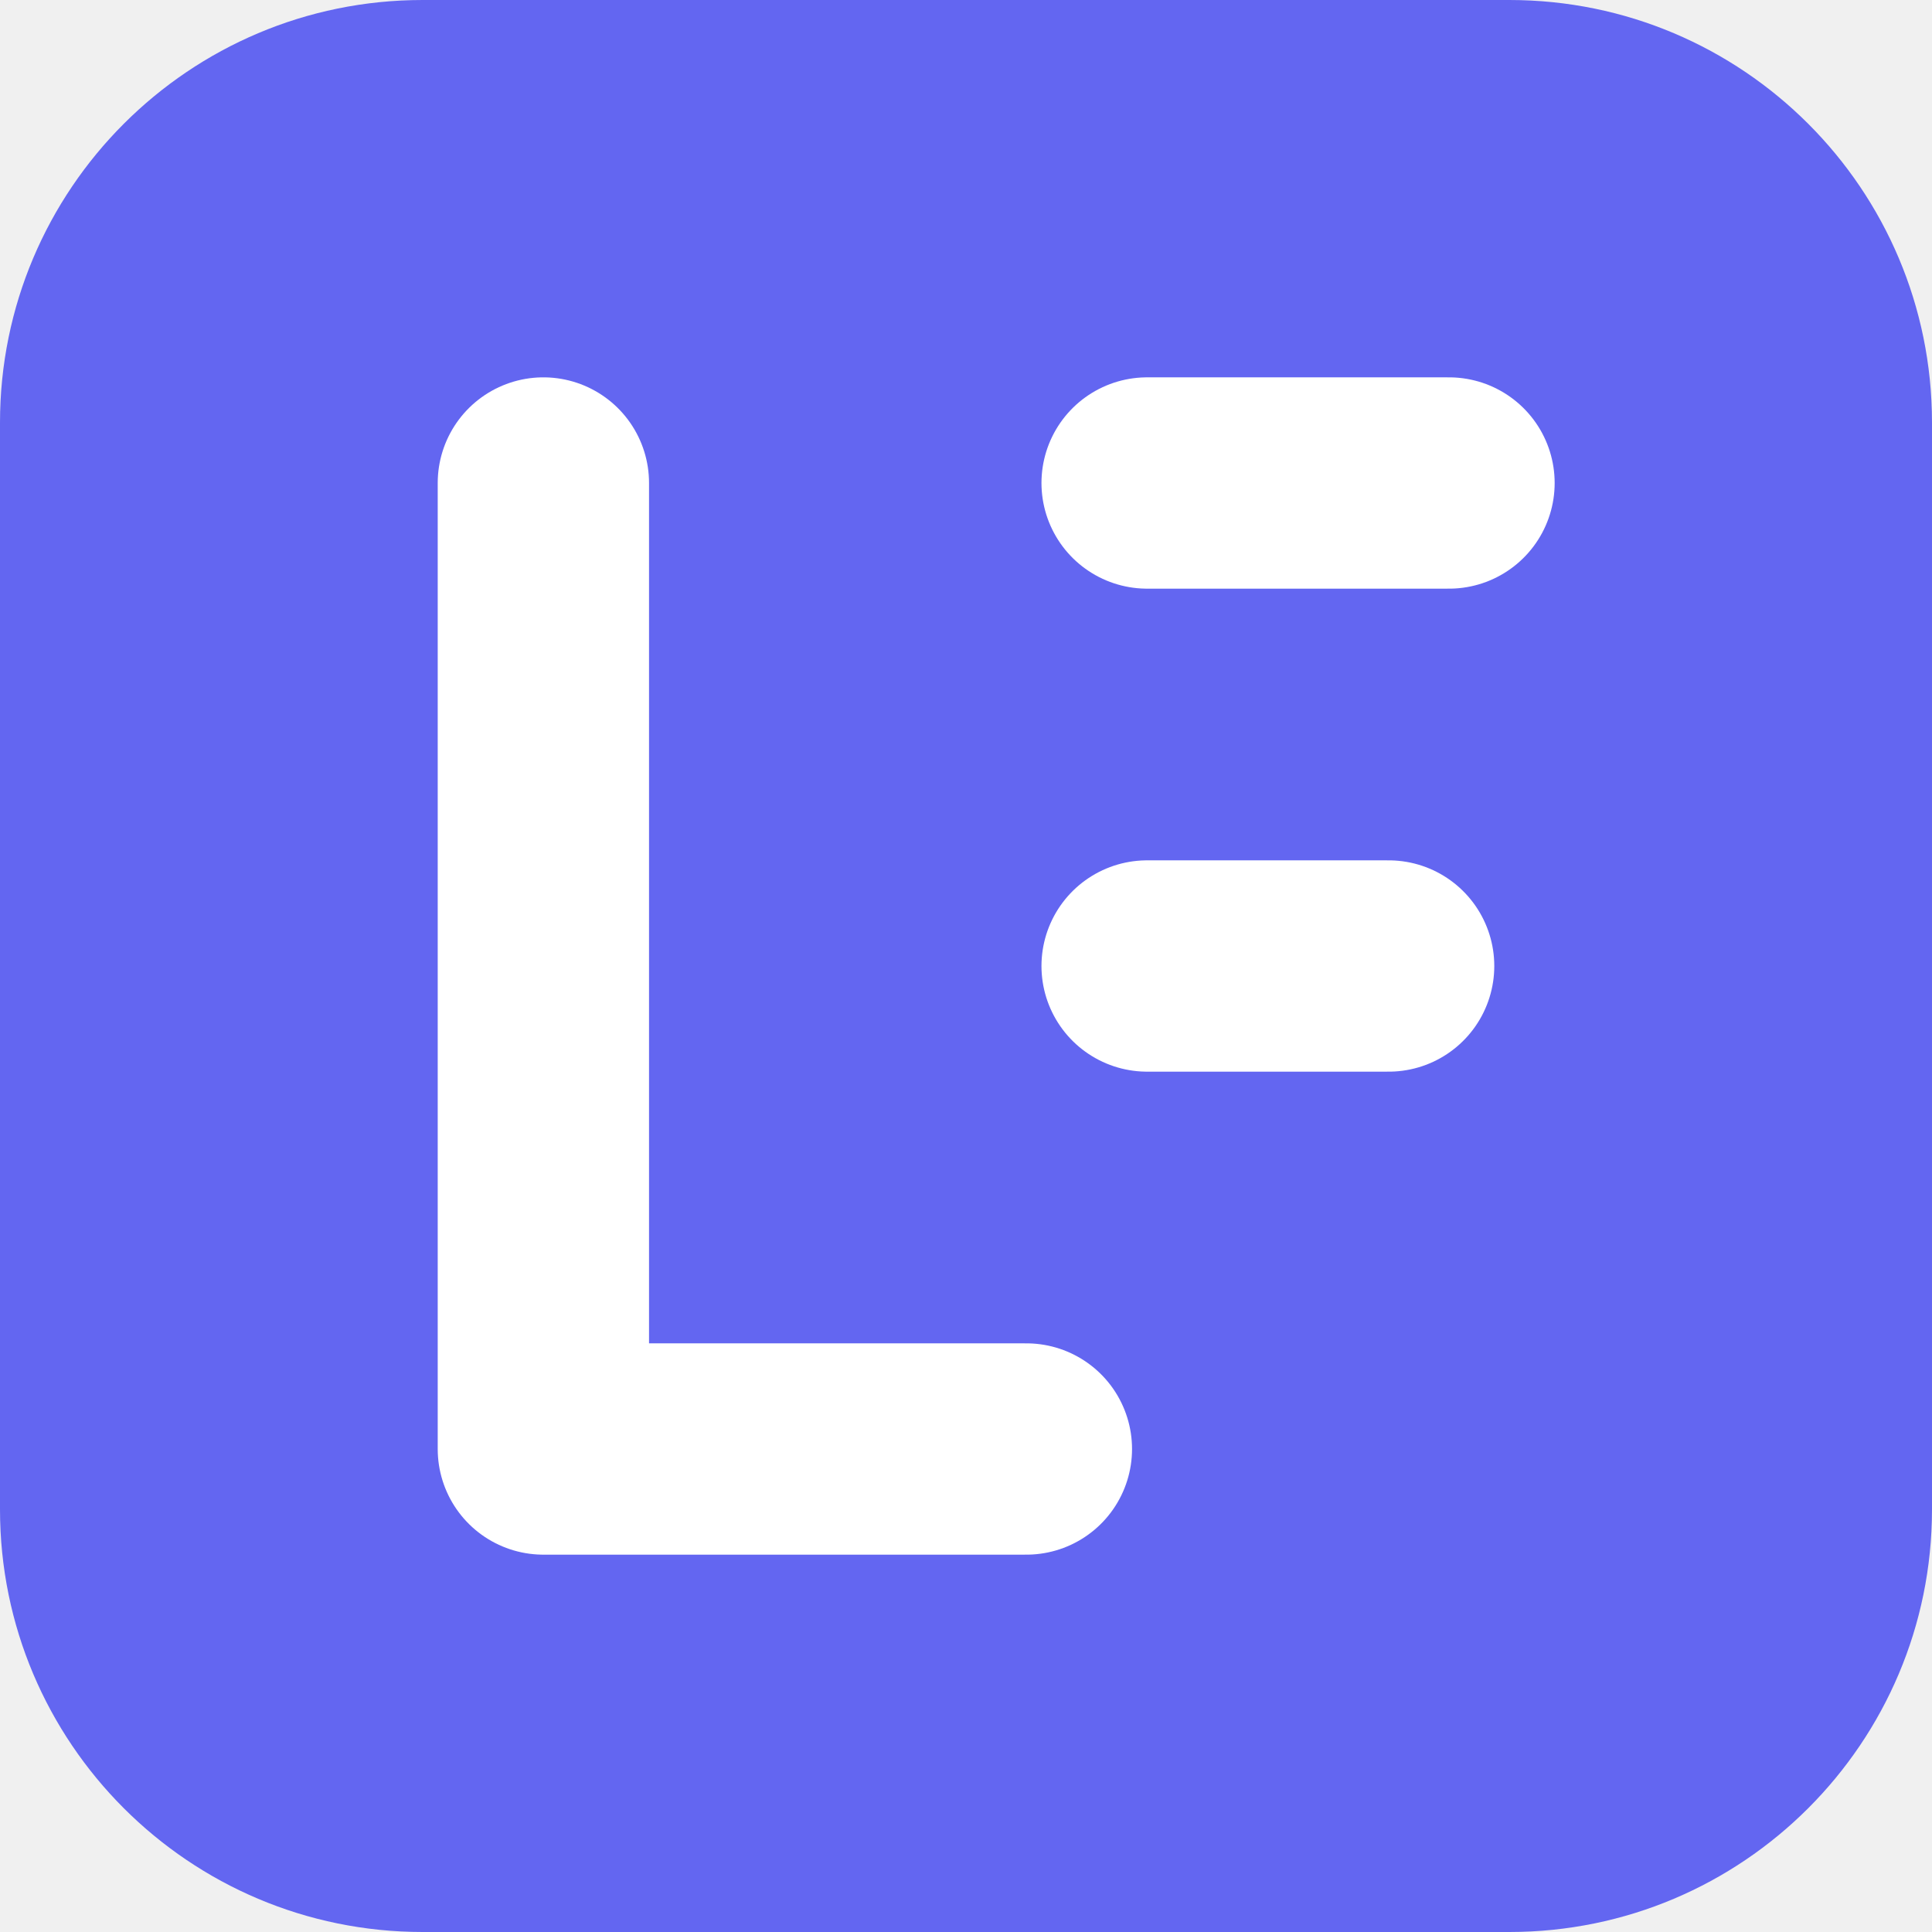
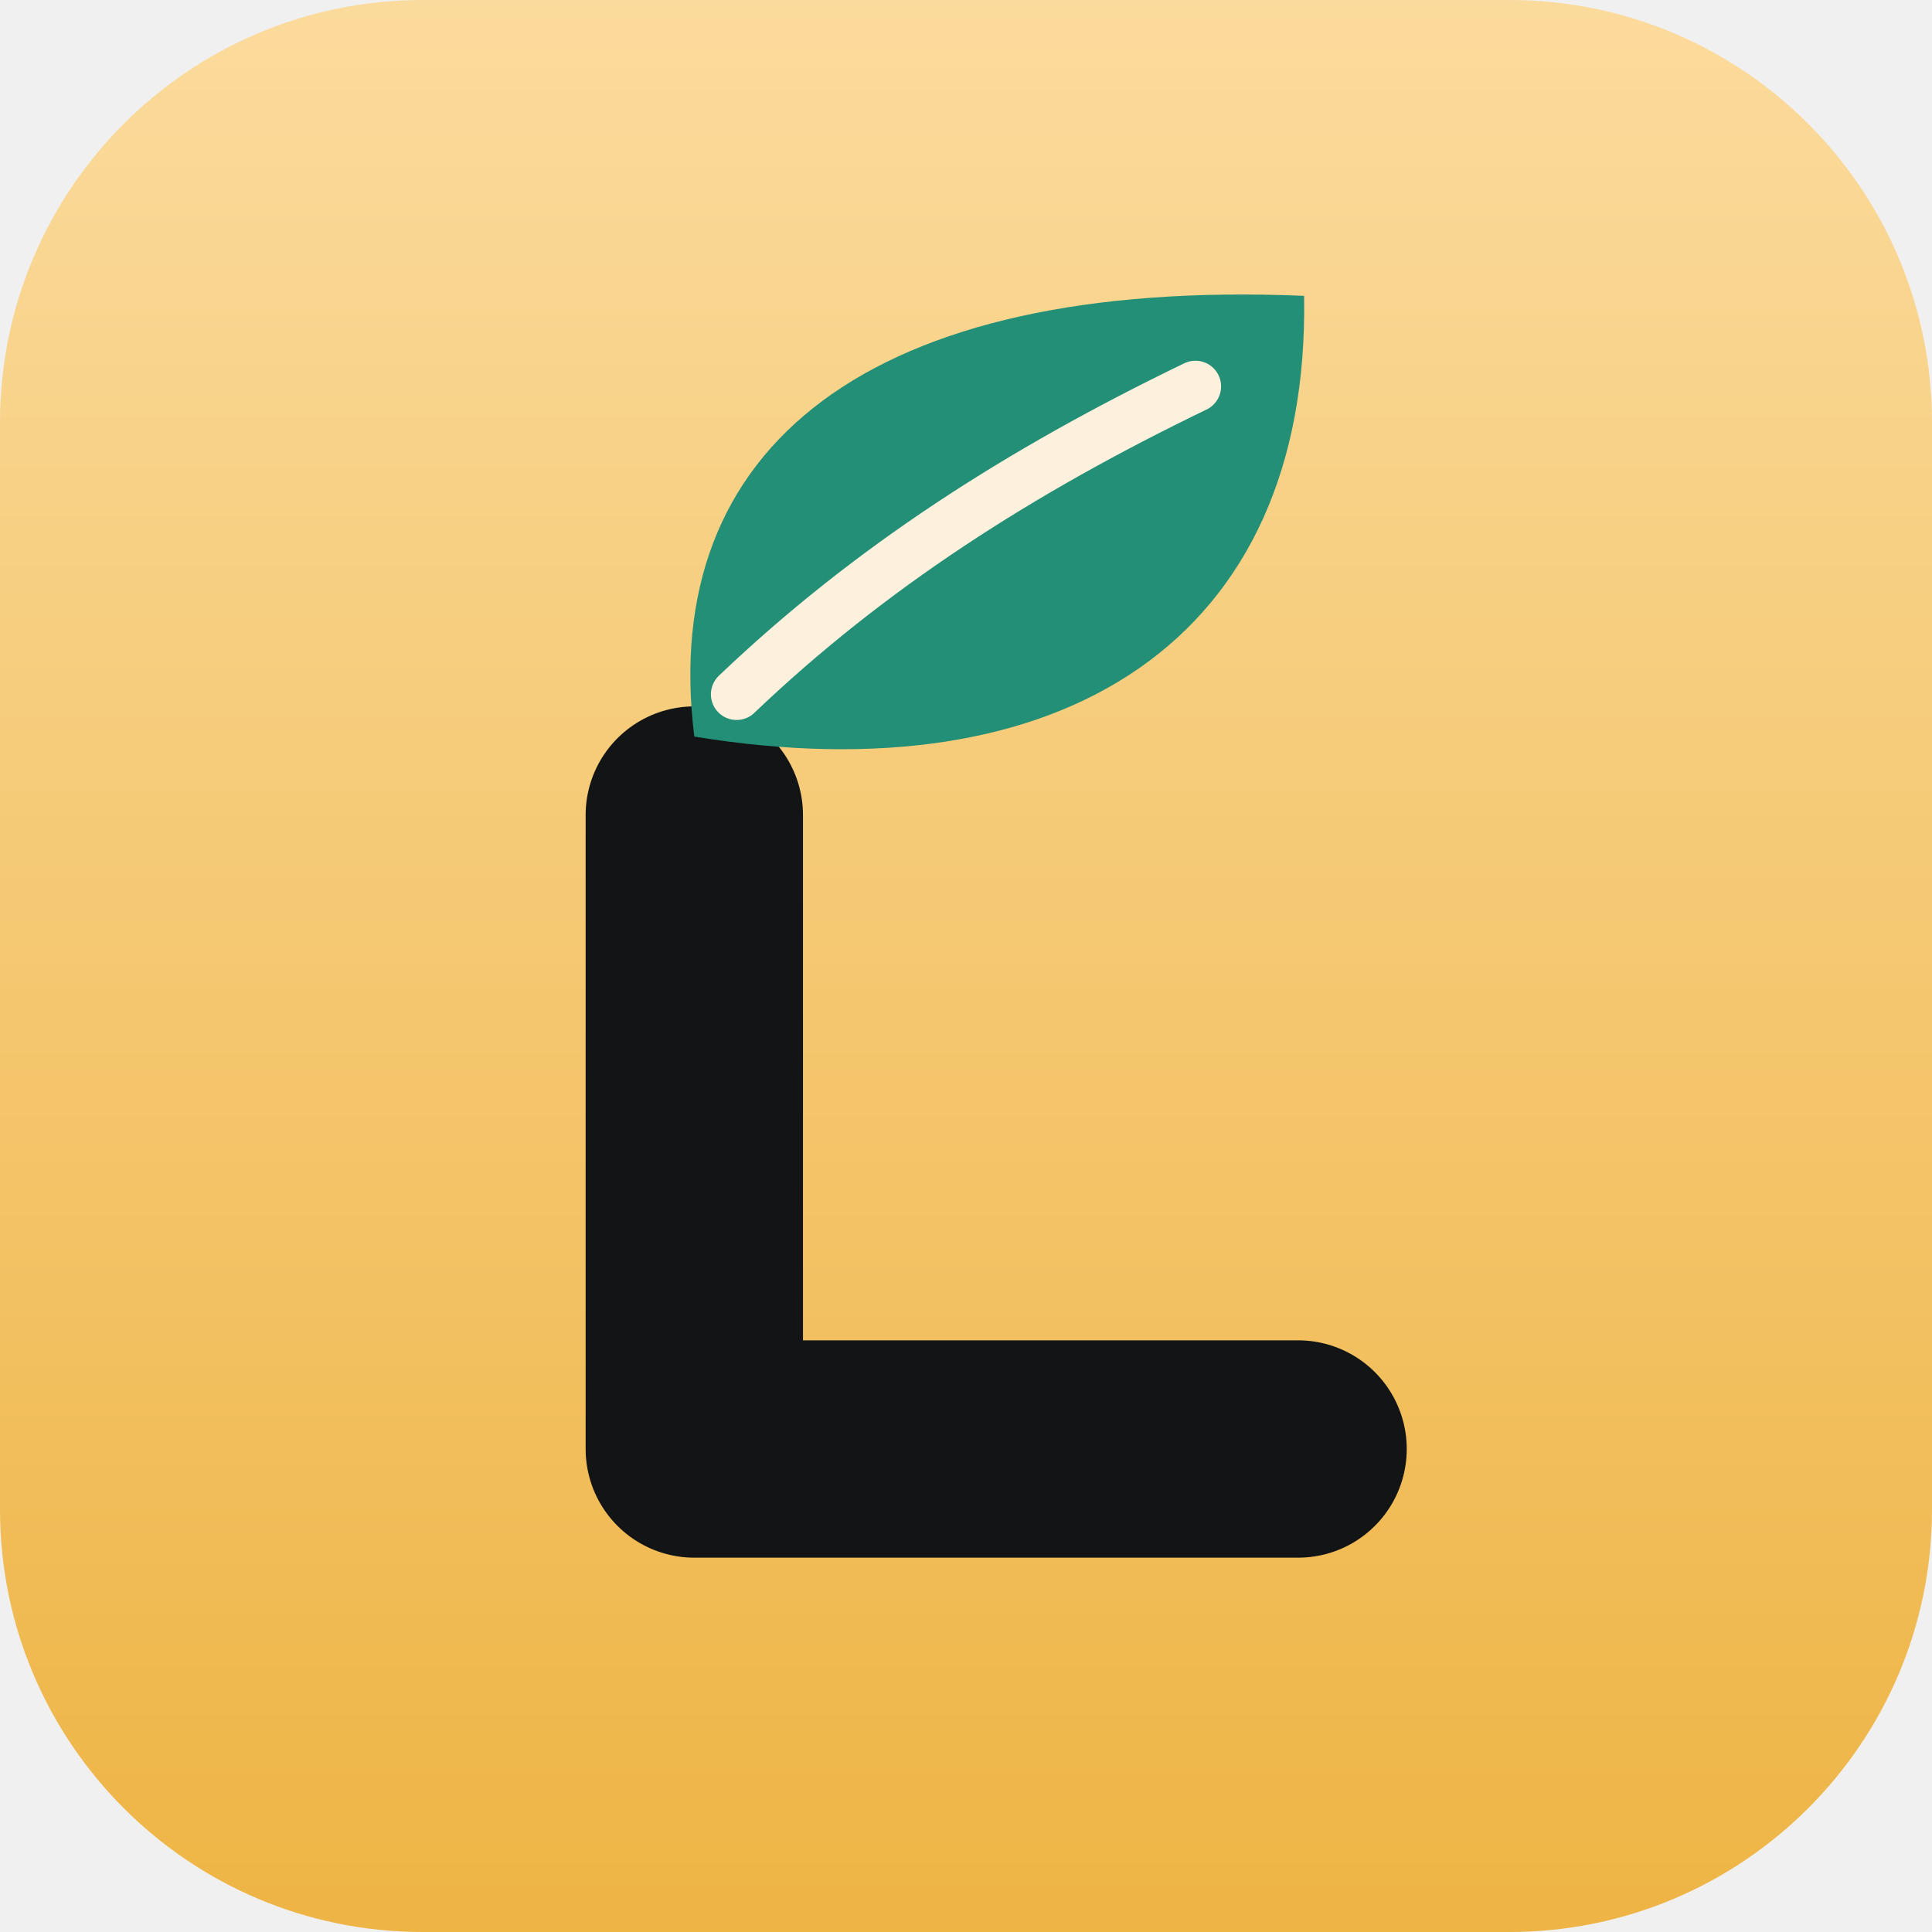
<svg xmlns="http://www.w3.org/2000/svg" viewBox="0 0 32 32">
-   <rect width="32" height="32" rx="7" fill="#6366F1" />
-   <path d="M9 8v16h8" stroke="#fff" stroke-width="3.5" fill="none" stroke-linecap="round" stroke-linejoin="round" />
-   <path d="M19 8h5M19 16h4" stroke="#fff" stroke-width="3.5" stroke-linecap="round" />
+   <defs>
+     <linearGradient id="g" x1="0" y1="0" x2="0" y2="1">
+       <stop offset="0" stop-color="#FBDB9D" />
+       <stop offset="1" stop-color="#EEB444" />
+     </linearGradient>
+   </defs>
+   <rect width="32" height="32" rx="7" fill="url(#g)" />
+   <path d="M11.5 13.5V24H21.5" fill="none" stroke="#121416" stroke-width="3.6" stroke-linecap="round" stroke-linejoin="round" />
+   <path d="M11.5 12.2C10.9 7.4 14.4 4.6 21.6 4.9C21.7 10.6 17.6 13.2 11.5 12.2Z" fill="#248F77" />
+   <path d="M12.2 11.5C14.4 9.4 16.9 7.8 19.8 6.4" fill="none" stroke="#FDF1DD" stroke-width=".85" stroke-linecap="round" />
</svg>
